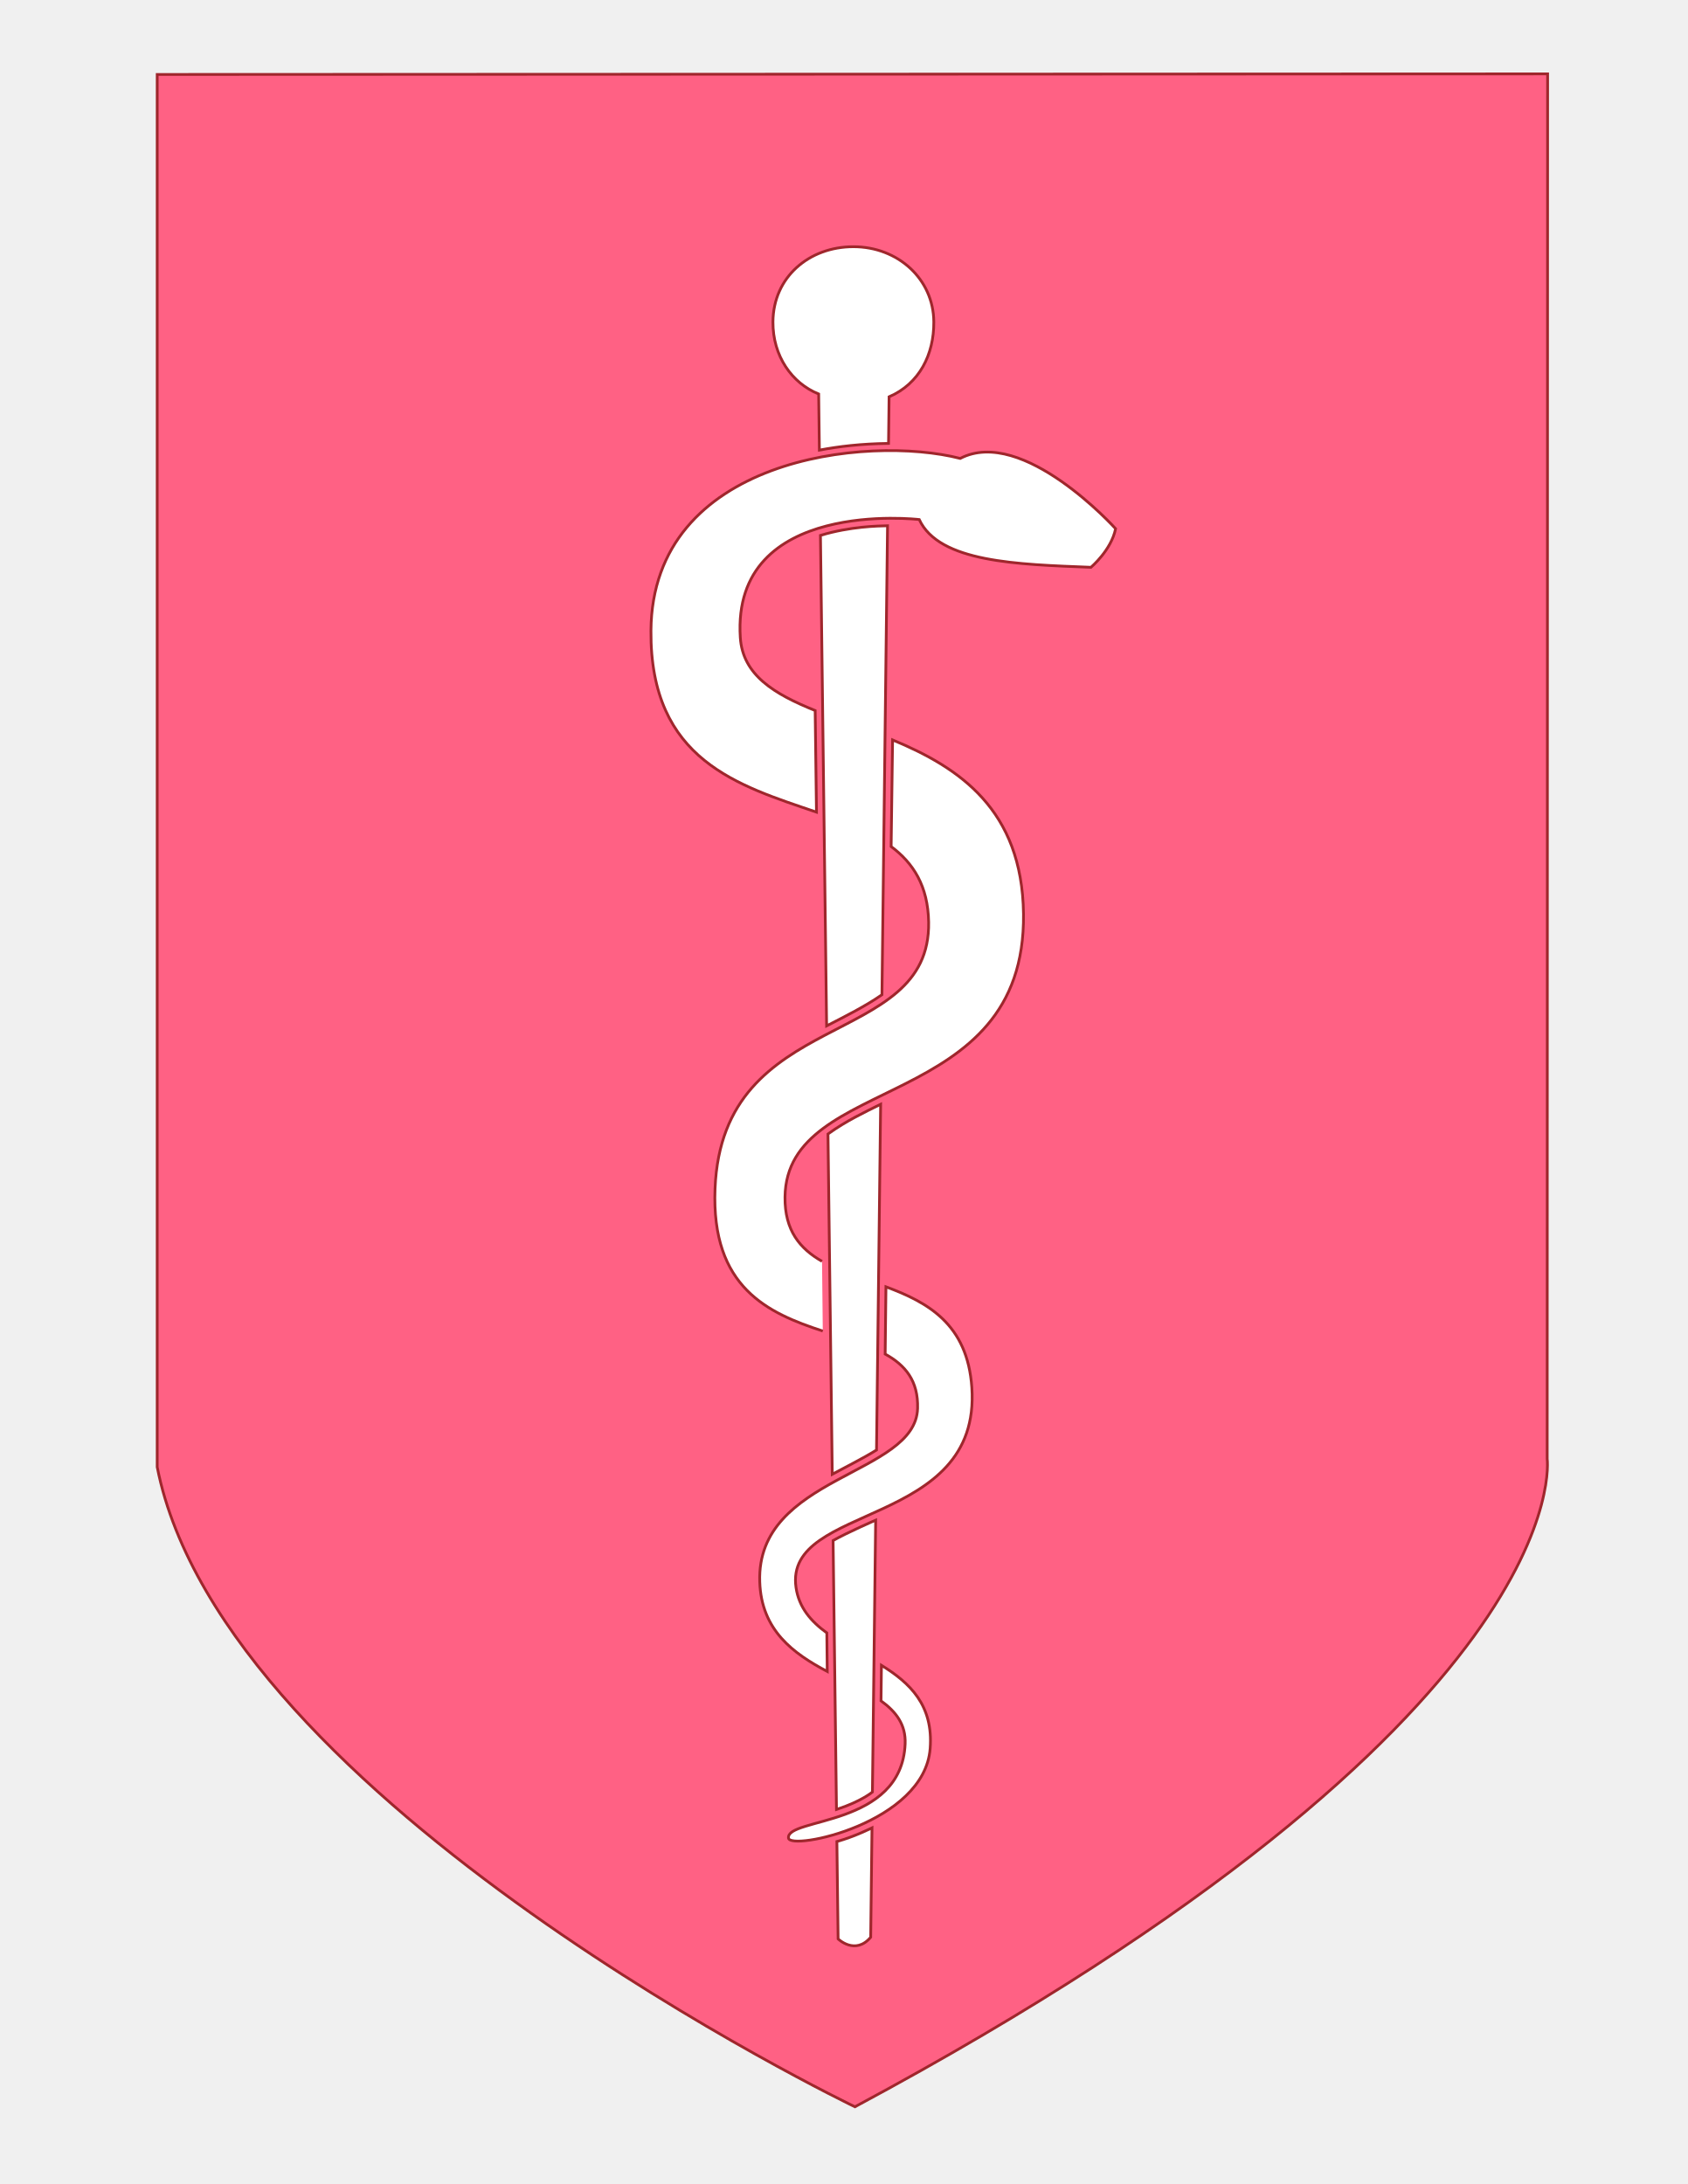
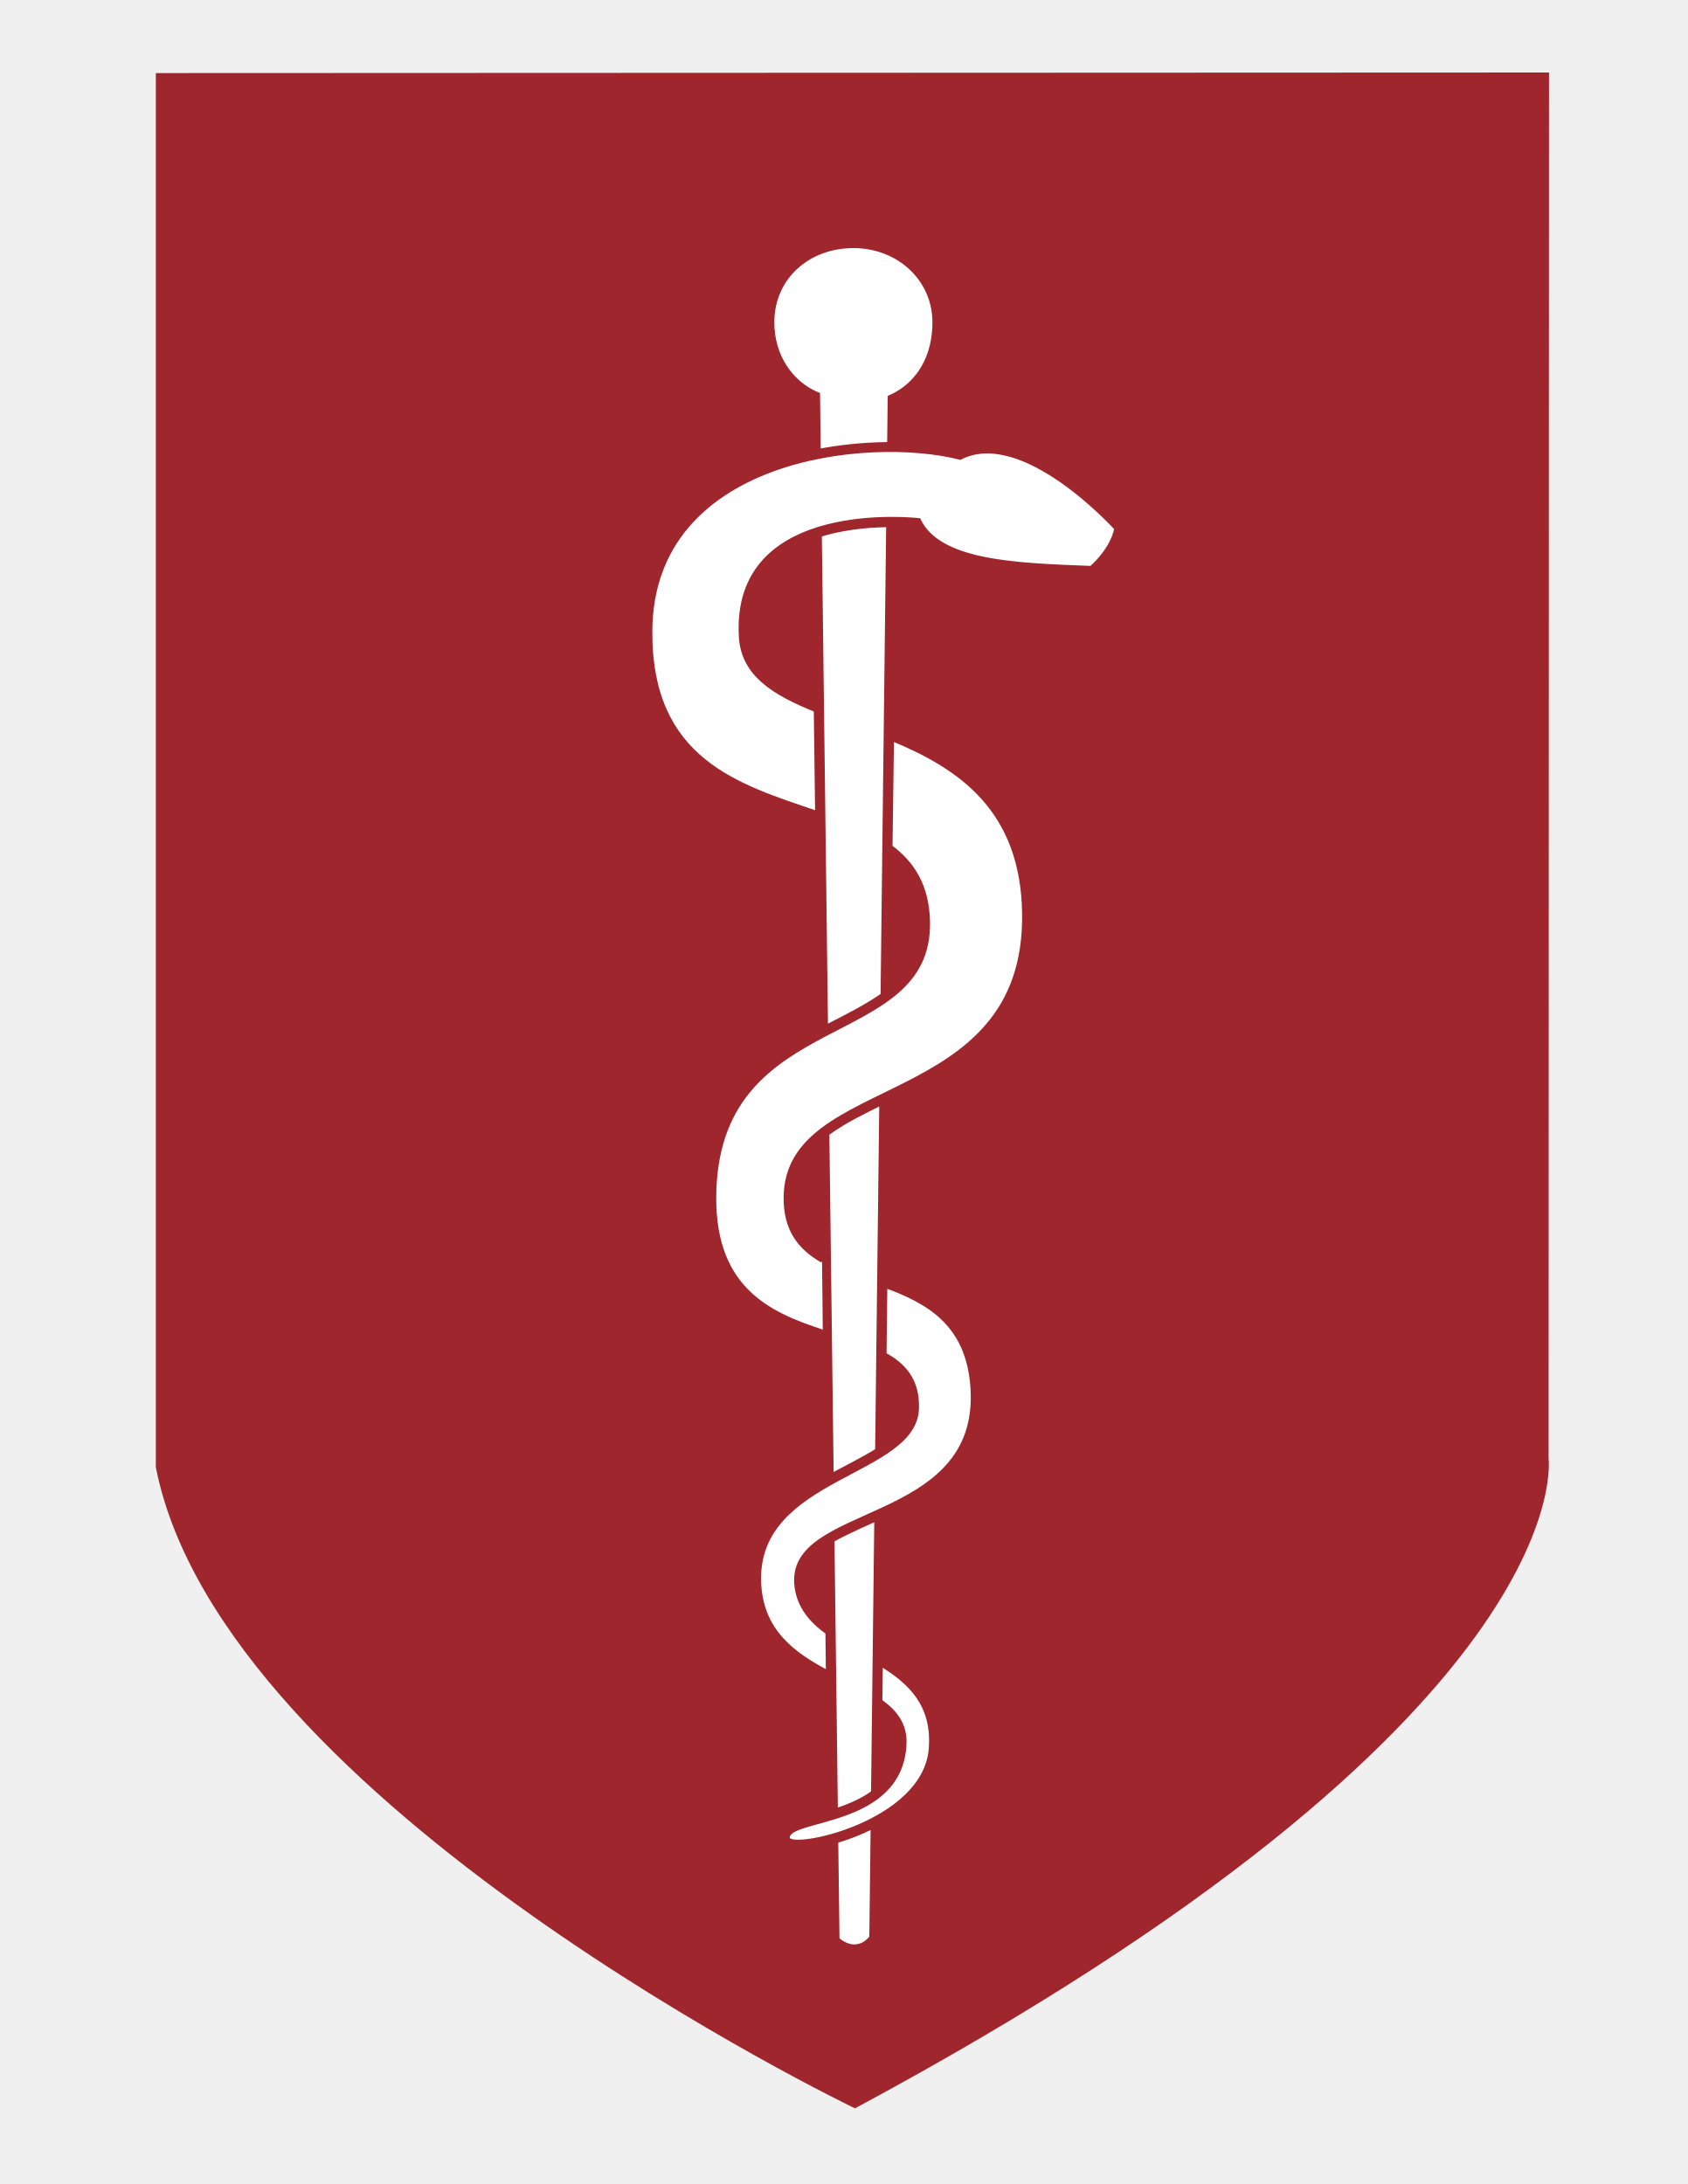
<svg xmlns="http://www.w3.org/2000/svg" xmlns:ns1="http://inkpad.envoza.com/svg_extensions" height="792pt" viewBox="0,0,612,792" width="612pt" version="1.1" id="svg39">
  <defs id="defs13" />
  <g id="Shield" ns1:layerName="Shield">
-     <path d="M57+27L561.155+26.796L561+529C561+529+573.752+622.37+310+764C310+764+81+654+57+532L57+27Z" stroke="#9f262c" stroke-width="2" fill="#000000" opacity="1" id="path15" style="fill:#ff6184;fill-opacity:1;stroke-width:1;stroke-miterlimit:4;stroke-dasharray:none" />
+     <path d="M57+27L561.155+26.796L561+529C561+529+573.752+622.37+310+764C310+764+81+654+57+532L57+27Z" stroke="#9f262c" stroke-width="2" fill="#000000" opacity="1" id="path15" style="fill:#9f262c;fill-opacity:1;stroke-width:1;stroke-miterlimit:4;stroke-dasharray:none" />
  </g>
  <g id="Asclepius Broken" ns1:layerName="Asclepius Broken">
    <path d="M352.939+612.722" opacity="1" fill="#ffffff" id="path18" />
    <path d="M302.076+558.659L303.303+656.18C312.347+653.24+316.333+649.849+316.333+649.849L317.509+551.263C317.509+551.263+307.077+555.799+302.076+558.659Z" opacity="1" fill="#ffffff" id="path20" style="stroke:#9f262c;stroke-opacity:1;stroke-width:1;stroke-miterlimit:4;stroke-dasharray:none" />
    <path d="M322.175+160.799L322.377+143.901C333.395+139.141+338.673+128.537+338.591+116.718C338.482+101.152+325.555+89.468+309.445+89.468C293.335+89.468+280.373+100.516+280.265+116.718C280.183+129.097+287.117+138.954+296.845+142.877L297.102+163.231C304.207+161.888+312.313+160.919+322.175+160.799Z" opacity="1" fill="#ffffff" id="path22" style="stroke:#9f262c;stroke-opacity:1;stroke-width:1;stroke-miterlimit:4;stroke-dasharray:none" />
    <path d="M297.491+194.154L299.728+372.024C306.265+368.665+313.928+364.829+319.788+360.726L321.819+190.655C318.297+190.753+308.446+190.855+297.491+194.154Z" opacity="1" fill="#ffffff" id="path24" style="stroke:#9f262c;stroke-opacity:1;stroke-width:1;stroke-miterlimit:4;stroke-dasharray:none" />
    <path d="M300.221+411.222L301.774+534.622C305.453+532.6+312.798+528.942+317.817+525.833L319.314+400.444C313.803+403.198+306.84+406.436+300.221+411.222Z" opacity="1" fill="#ffffff" id="path26" style="stroke:#9f262c;stroke-opacity:1;stroke-width:1;stroke-miterlimit:4;stroke-dasharray:none" />
    <path d="M303.449+667.813L303.893+703.123C303.893+703.123+310.094+709.153+315.707+702.514L316.181+662.849C316.181+662.849+309.876+666.03+303.449+667.813Z" opacity="1" fill="#ffffff" id="path28" style="stroke:#9f262c;stroke-opacity:1;stroke-width:1;stroke-miterlimit:4;stroke-dasharray:none" />
    <path d="M319.449+616.786C324.889+620.701+328.489+625.413+328.201+632.368C326.944+662.7+285.081+659.021+285.9+666.543C286.411+671.242+335.2+661.216+337.27+634.075C338.47+618.331+329.892+610.267+319.601+603.899L319.449+616.786Z" opacity="1" fill="#ffffff" id="path30" style="stroke:#9f262c;stroke-opacity:1;stroke-width:1;stroke-miterlimit:4;stroke-dasharray:none" />
    <path d="M298.066+457.406C290.07+452.84+284.504+446.25+284.637+434.115C285.129+388.975+372.023+403.689+371.114+331.402C370.637+293.481+347.714+278.32+323.644+268.319L323.12+306.984C331.189+312.993+336.494+321.315+336.72+334.393C337.521+380.884+261.951+364.799+259.271+431.021C257.817+466.951+278.539+476.224+298.339+482.684" opacity="1" fill="#ffffff" id="path32" style="stroke:#9f262c;stroke-opacity:1;stroke-width:1;stroke-miterlimit:4;stroke-dasharray:none" />
    <path d="M295.574+257.668C280.684+251.672+269.304+244.78+268.431+231.212C265.157+180.361+333.311+188.407+333.311+188.407C340.544+203.944+368.879+204.671+395.572+205.726C395.572+205.726+402.941+199.507+404.511+191.731C404.511+191.731+370.908+154.455+348.171+166.24C314.508+157.613+236.484+165.988+236.031+228.719C235.69+275.901+267.956+284.903+296.048+294.51L295.574+257.668Z" opacity="1" fill="#ffffff" id="path1888" style="stroke:#9f262c;stroke-opacity:1;stroke-width:1;stroke-miterlimit:4;stroke-dasharray:none" />
    <path d="M320.958+491.031C328.224+495.031+333.016+500.703+332.715+510.75C331.986+535.131+274.22+535.034+275.476+573.598C276.052+591.295+287.734+599.656+299.957+606.138L299.798+592.149C294.056+587.98+289.671+582.969+288.624+575.646C284.237+544.971+355.879+554.289+352.378+503.168C350.797+480.094+336.372+472.276+321.237+466.644L320.958+491.031Z" opacity="1" fill="#ffffff" id="path36" style="stroke:#9f262c;stroke-opacity:1;stroke-width:1;stroke-miterlimit:4;stroke-dasharray:none" />
  </g>
</svg>
